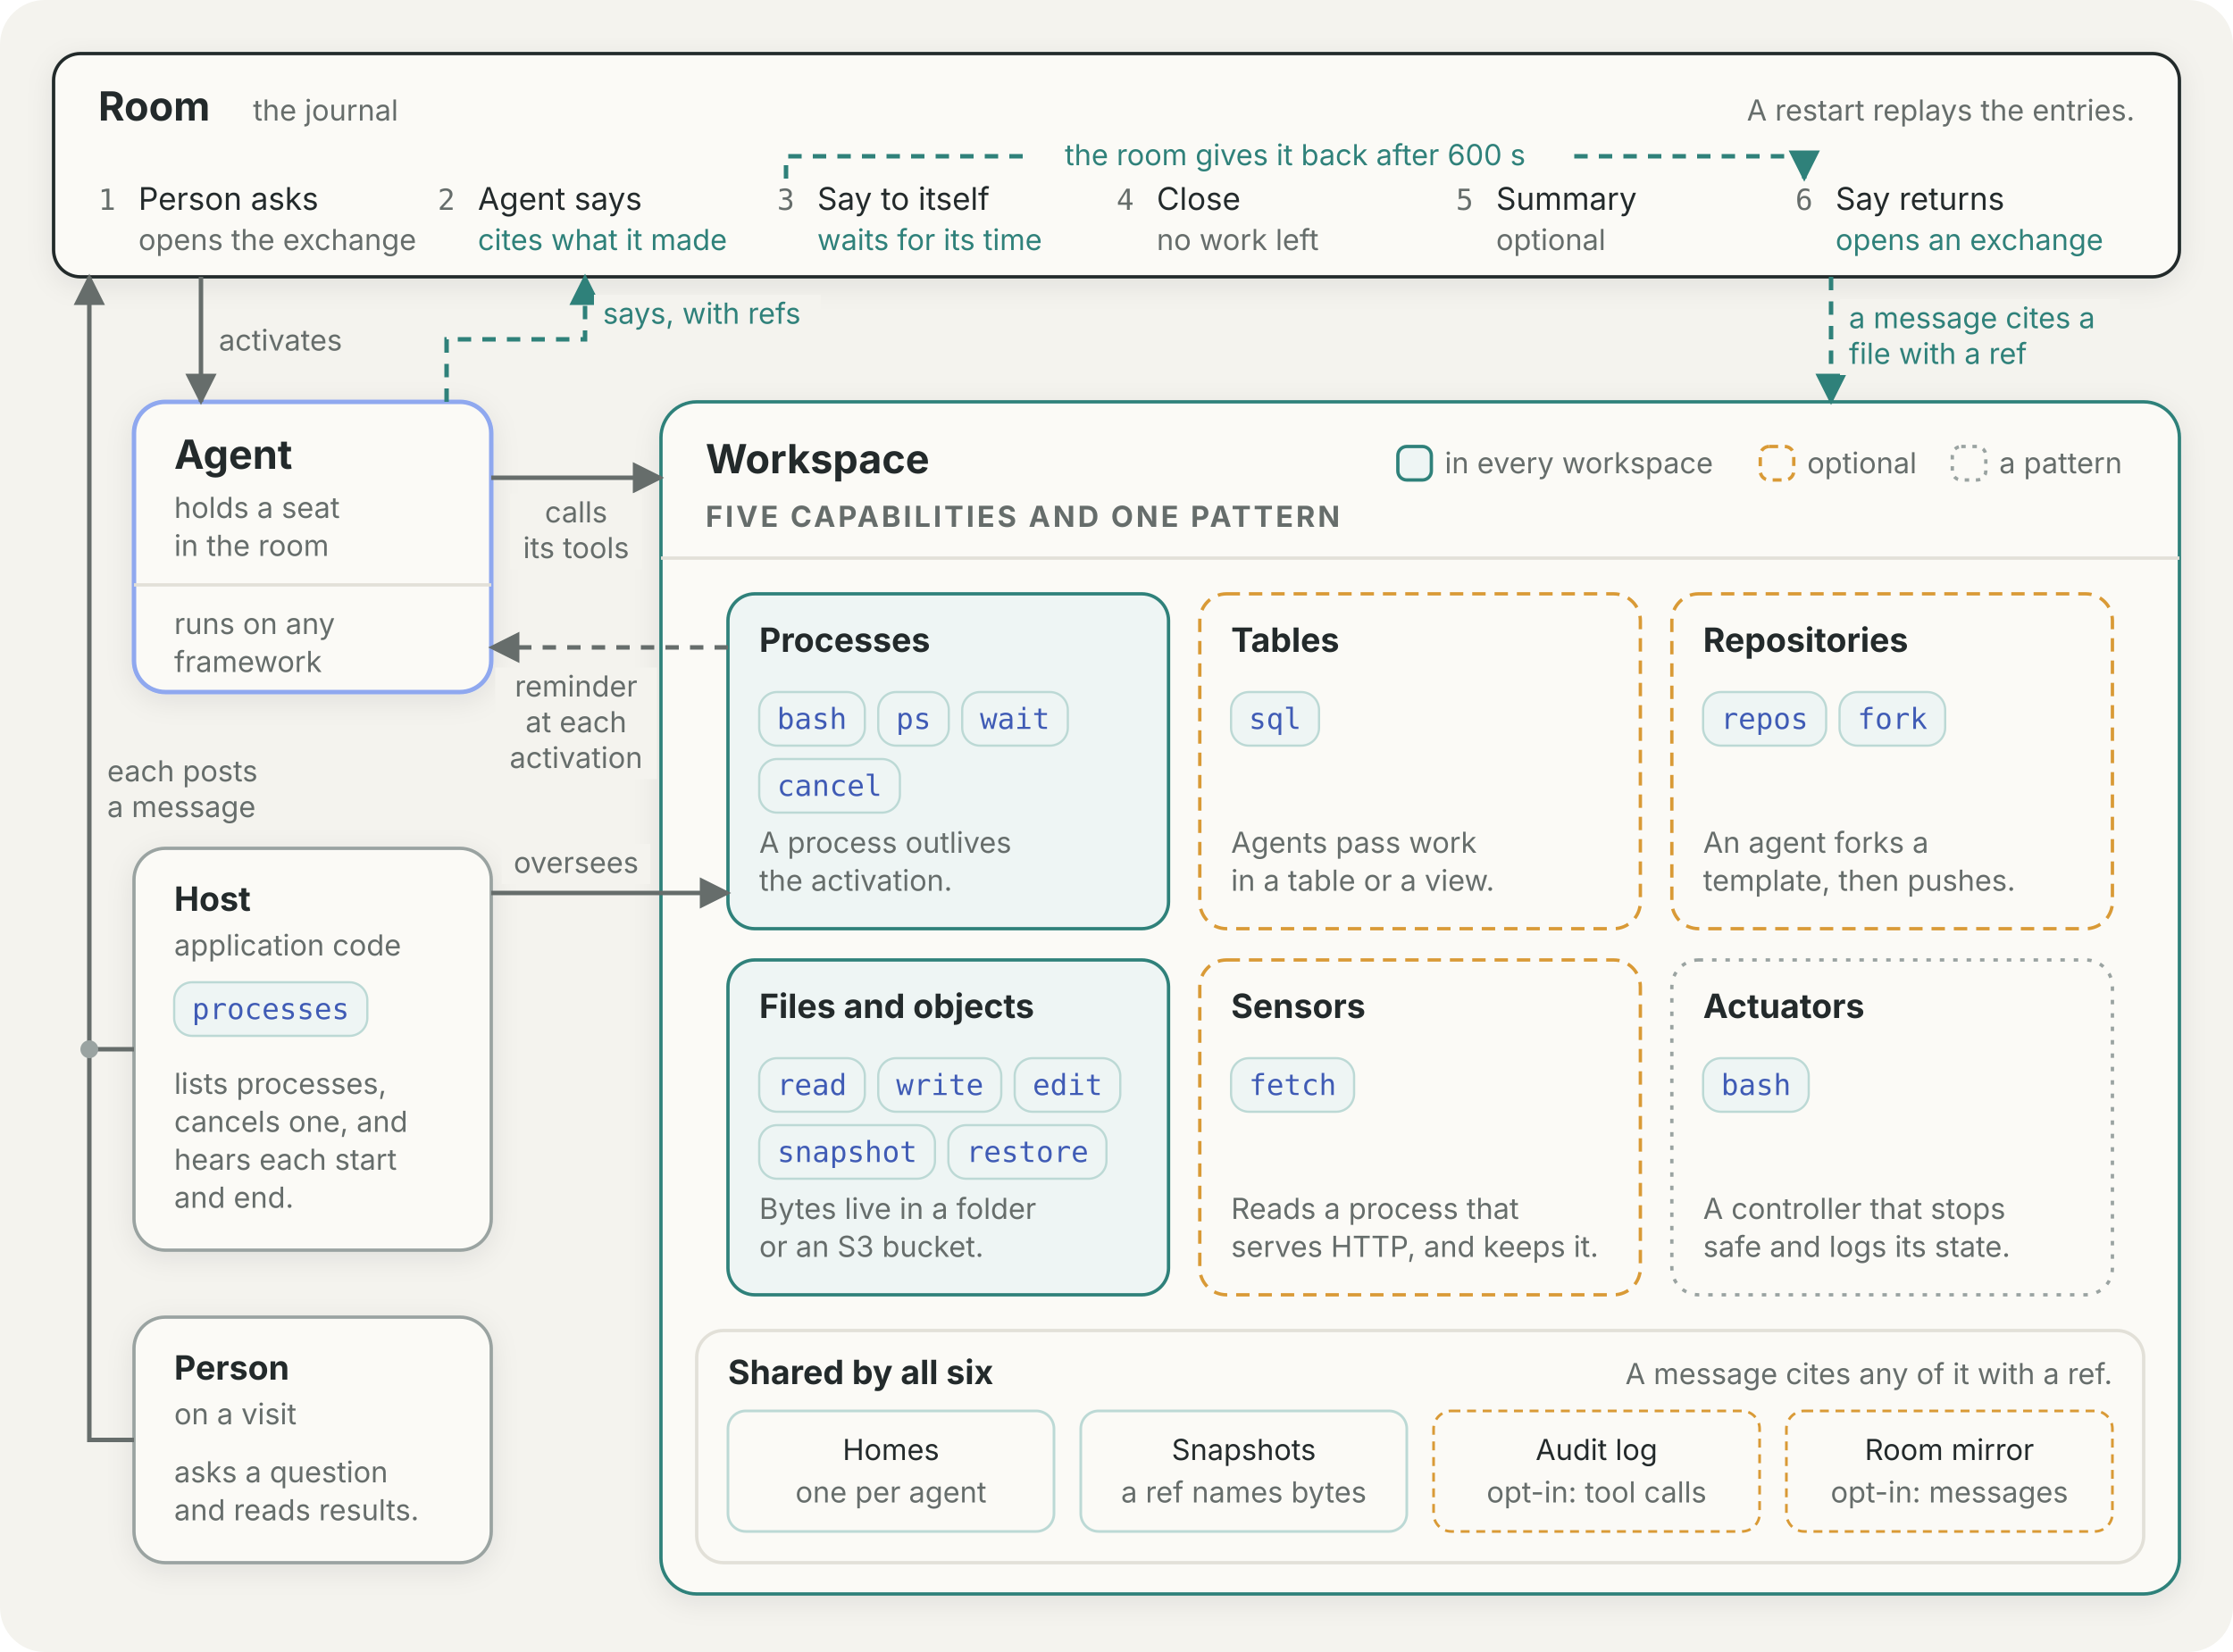
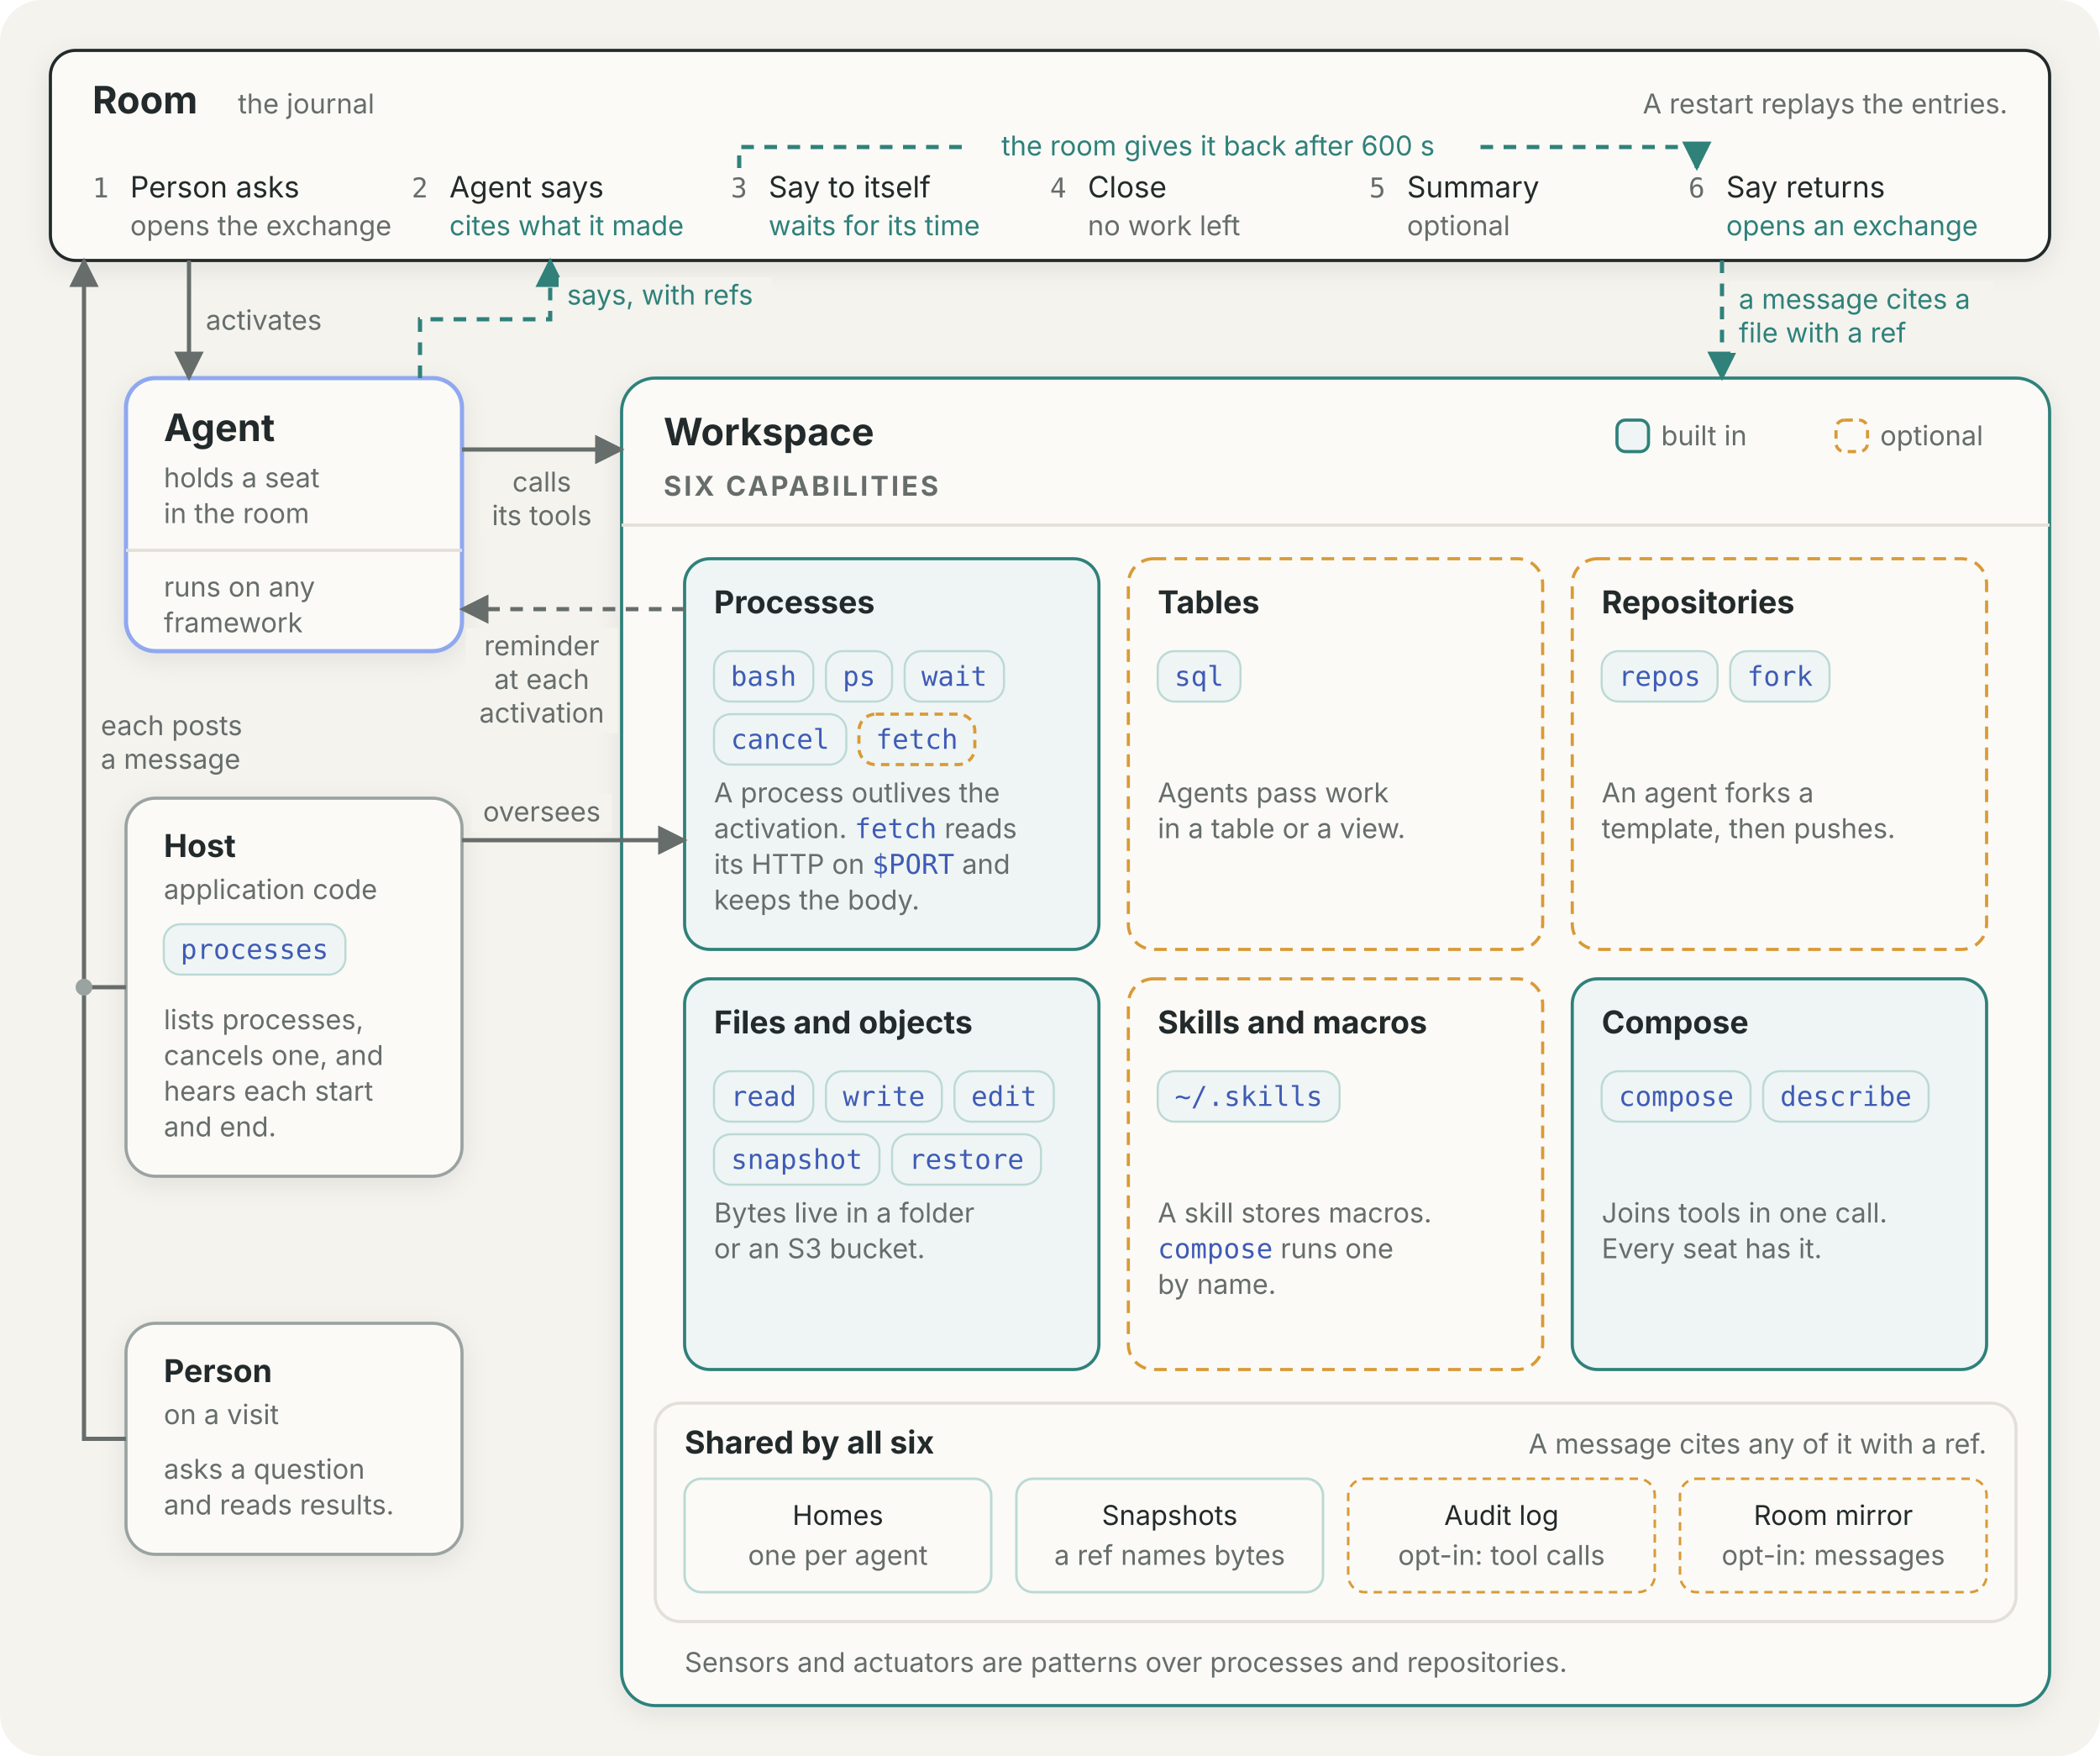
- <svg xmlns="http://www.w3.org/2000/svg" width="1000" height="740" viewBox="0 0 1000 740" role="img" aria-labelledby="title desc">
+ <svg xmlns="http://www.w3.org/2000/svg" width="1000" height="836" viewBox="0 0 1000 836" role="img" aria-labelledby="title desc">
  <defs>
    <marker id="arrow" viewBox="0 0 10 10" refX="9" refY="5" markerWidth="7" markerHeight="7" orient="auto-start-reverse">
      <path d="M0 0 10 5 0 10Z" fill="#666d6b" />
    </marker>
    <marker id="arrow-teal" viewBox="0 0 10 10" refX="9" refY="5" markerWidth="7" markerHeight="7" orient="auto-start-reverse">
      <path d="M0 0 10 5 0 10Z" fill="#2f817a" />
    </marker>
    <filter id="shadow" x="-10%" y="-10%" width="120%" height="130%">
      <feDropShadow dx="0" dy="3" stdDeviation="6" flood-color="#232a2b" flood-opacity="0.08" />
    </filter>
    <style>
      .sans { font-family: Inter, "IBM Plex Sans", system-ui, sans-serif; }
      .mono { font-family: "IBM Plex Mono", ui-monospace, monospace; }
      .ink { fill: #232a2b; }
      .dim { fill: #666d6b; }
      .teal { fill: #2f817a; }
      .code { fill: #3f5bb5; }
      .t { font-size: 18px; font-weight: 700; }
      .n { font-size: 15px; font-weight: 700; }
      .b { font-size: 14px; }
      .s { font-size: 13px; }
      .x { font-size: 13px; }
      .c { font-size: 13px; }
      .lab { font-size: 13px; font-weight: 700; letter-spacing: 1.2px; }
      .flow { fill: none; stroke: #666d6b; stroke-width: 2; }
      .flow-dash { fill: none; stroke: #666d6b; stroke-width: 2; stroke-dasharray: 6 5; }
      .flow-teal { fill: none; stroke: #2f817a; stroke-width: 2; stroke-dasharray: 6 5; }
      .rule { stroke: #e2e0d8; stroke-width: 1.5; }
    </style>
  </defs>
-   <rect width="1000" height="740" rx="20" fill="#f4f3ee" />
+   <rect width="1000" height="836" rx="20" fill="#f4f3ee" />
  <g filter="url(#shadow)">
    <rect x="24.0" y="24.0" width="952.0" height="100.0" rx="12" fill="#fbfaf6" stroke="#232a2b" stroke-width="1.5" />
  </g>
  <text x="44.0" y="54.0" text-anchor="start" class="sans ink t">Room</text>
  <text x="113.3" y="54.0" text-anchor="start" class="sans dim x">the journal</text>
  <text x="956.0" y="54.0" text-anchor="end" class="sans dim x">A restart replays the entries.</text>
  <text x="44.0" y="94.0" text-anchor="start" class="mono dim c">1</text>
  <text x="62.0" y="94.0" text-anchor="start" class="sans ink b">Person asks</text>
  <text x="62.0" y="112.0" text-anchor="start" class="sans dim x">opens the exchange</text>
  <text x="196.0" y="94.0" text-anchor="start" class="mono dim c">2</text>
  <text x="214.0" y="94.0" text-anchor="start" class="sans ink b">Agent says</text>
  <text x="214.0" y="112.0" text-anchor="start" class="sans teal x">cites what it made</text>
  <text x="348.0" y="94.0" text-anchor="start" class="mono dim c">3</text>
  <text x="366.0" y="94.0" text-anchor="start" class="sans ink b">Say to itself</text>
  <text x="366.0" y="112.0" text-anchor="start" class="sans teal x">waits for its time</text>
  <text x="500.0" y="94.0" text-anchor="start" class="mono dim c">4</text>
  <text x="518.0" y="94.0" text-anchor="start" class="sans ink b">Close</text>
  <text x="518.0" y="112.0" text-anchor="start" class="sans dim x">no work left</text>
  <text x="652.0" y="94.0" text-anchor="start" class="mono dim c">5</text>
  <text x="670.0" y="94.0" text-anchor="start" class="sans ink b">Summary</text>
  <text x="670.0" y="112.0" text-anchor="start" class="sans dim x">optional</text>
  <text x="804.0" y="94.0" text-anchor="start" class="mono dim c">6</text>
  <text x="822.0" y="94.0" text-anchor="start" class="sans ink b">Say returns</text>
  <text x="822.0" y="112.0" text-anchor="start" class="sans teal x">opens an exchange</text>
  <path d="M352.0 80.0 L352.0 70.0 L808.0 70.0 L808.0 80.0" class="flow-teal" marker-end="url(#arrow-teal)" />
  <rect x="459.0" y="61.0" width="242.0" height="18" fill="#fbfaf6" />
  <text x="580.0" y="74.0" text-anchor="middle" class="sans teal x">the room gives it back after 600 s</text>
  <g filter="url(#shadow)">
    <rect x="60.0" y="180.0" width="160.0" height="130.0" rx="14" fill="#fbfaf6" stroke="#8fa8ef" stroke-width="2" />
  </g>
  <text x="78.0" y="210.0" text-anchor="start" class="sans ink t">Agent</text>
  <text x="78.0" y="232.0" text-anchor="start" class="sans dim x">holds a seat</text>
  <text x="78.0" y="249.0" text-anchor="start" class="sans dim x">in the room</text>
  <line x1="60.0" y1="262.0" x2="220.0" y2="262.0" class="rule" />
  <text x="78.0" y="284.0" text-anchor="start" class="sans dim x">runs on any</text>
  <text x="78.0" y="301.0" text-anchor="start" class="sans dim x">framework</text>
  <g filter="url(#shadow)">
    <rect x="60.0" y="380.0" width="160.0" height="180.0" rx="14" fill="#fbfaf6" stroke="#9aa3a1" stroke-width="1.5" />
  </g>
  <text x="78.0" y="408.0" text-anchor="start" class="sans ink n">Host</text>
  <text x="78.0" y="428.0" text-anchor="start" class="sans dim x">application code</text>
  <rect x="78.0" y="440.0" width="86.5" height="24" rx="8" fill="#eef5f4" stroke="#bcd9d5" />
  <text x="121.2" y="456.5" text-anchor="middle" class="mono code c">processes</text>
  <text x="78.0" y="490.0" text-anchor="start" class="sans dim x">lists processes,</text>
  <text x="78.0" y="507.0" text-anchor="start" class="sans dim x">cancels one, and</text>
  <text x="78.0" y="524.0" text-anchor="start" class="sans dim x">hears each start</text>
  <text x="78.0" y="541.0" text-anchor="start" class="sans dim x">and end.</text>
  <g filter="url(#shadow)">
-     <rect x="60.0" y="590.0" width="160.0" height="110.0" rx="14" fill="#fbfaf6" stroke="#9aa3a1" stroke-width="1.5" />
-   </g>
-   <text x="78.0" y="618.0" text-anchor="start" class="sans ink n">Person</text>
-   <text x="78.0" y="638.0" text-anchor="start" class="sans dim x">on a visit</text>
-   <text x="78.0" y="664.0" text-anchor="start" class="sans dim x">asks a question</text>
-   <text x="78.0" y="681.0" text-anchor="start" class="sans dim x">and reads results.</text>
-   <g filter="url(#shadow)">
-     <rect x="296.0" y="180.0" width="680.0" height="534.0" rx="16" fill="#fbfaf6" stroke="#2f817a" stroke-width="1.5" />
+     <rect x="60.0" y="630.0" width="160.0" height="110.0" rx="14" fill="#fbfaf6" stroke="#9aa3a1" stroke-width="1.5" />
+   </g>
+   <text x="78.0" y="658.0" text-anchor="start" class="sans ink n">Person</text>
+   <text x="78.0" y="678.0" text-anchor="start" class="sans dim x">on a visit</text>
+   <text x="78.0" y="704.0" text-anchor="start" class="sans dim x">asks a question</text>
+   <text x="78.0" y="721.0" text-anchor="start" class="sans dim x">and reads results.</text>
+   <g filter="url(#shadow)">
+     <rect x="296.0" y="180.0" width="680.0" height="632.0" rx="16" fill="#fbfaf6" stroke="#2f817a" stroke-width="1.5" />
  </g>
  <text x="316.0" y="212.0" text-anchor="start" class="sans ink t">Workspace</text>
-   <text x="316.0" y="236.0" text-anchor="start" class="sans dim lab">FIVE CAPABILITIES AND ONE PATTERN</text>
-   <rect x="626.0" y="200" width="15" height="15" rx="4" fill="#eef5f4" stroke="#2f817a" stroke-width="1.5" />
-   <text x="647.0" y="212.0" text-anchor="start" class="sans dim x">in every workspace</text>
-   <rect x="788.3" y="200" width="15" height="15" rx="4" fill="#fbfaf6" stroke="#d99a36" stroke-width="1.5" stroke-dasharray="4 3" />
-   <text x="809.3" y="212.0" text-anchor="start" class="sans dim x">optional</text>
-   <rect x="874.3" y="200" width="15" height="15" rx="4" fill="#fbfaf6" stroke="#9aa3a1" stroke-width="1.5" stroke-dasharray="2 3" />
-   <text x="895.3" y="212.0" text-anchor="start" class="sans dim x">a pattern</text>
+   <text x="316.0" y="236.0" text-anchor="start" class="sans dim lab">SIX CAPABILITIES</text>
+   <rect x="770.0" y="200" width="15" height="15" rx="4" fill="#eef5f4" stroke="#2f817a" stroke-width="1.5" />
+   <text x="791.0" y="212.0" text-anchor="start" class="sans dim x">built in</text>
+   <rect x="874.3" y="200" width="15" height="15" rx="4" fill="#fbfaf6" stroke="#d99a36" stroke-width="1.5" stroke-dasharray="4 3" />
+   <text x="895.3" y="212.0" text-anchor="start" class="sans dim x">optional</text>
  <line x1="296.0" y1="250.0" x2="976.0" y2="250.0" class="rule" />
-   <rect x="326.0" y="266.0" width="197.3" height="150.0" rx="12" fill="#eef5f4" stroke="#2f817a" stroke-width="1.5" />
+   <rect x="326.0" y="266.0" width="197.3" height="186.0" rx="12" fill="#eef5f4" stroke="#2f817a" stroke-width="1.5" />
  <text x="340.0" y="292.0" text-anchor="start" class="sans ink n">Processes</text>
  <rect x="340.0" y="310.0" width="47.3" height="24" rx="8" fill="#eef5f4" stroke="#bcd9d5" />
  <text x="363.6" y="326.5" text-anchor="middle" class="mono code c">bash</text>
-   <rect x="393.3" y="310.0" width="31.6" height="24" rx="8" fill="#eef5f4" stroke="#bcd9d5" />
+   <rect x="393.3" y="310.0" width="31.5" height="24" rx="8" fill="#eef5f4" stroke="#bcd9d5" />
  <text x="409.1" y="326.5" text-anchor="middle" class="mono code c">ps</text>
-   <rect x="430.9" y="310.0" width="47.3" height="24" rx="8" fill="#eef5f4" stroke="#bcd9d5" />
-   <text x="454.5" y="326.5" text-anchor="middle" class="mono code c">wait</text>
+   <rect x="430.8" y="310.0" width="47.3" height="24" rx="8" fill="#eef5f4" stroke="#bcd9d5" />
+   <text x="454.4" y="326.5" text-anchor="middle" class="mono code c">wait</text>
  <rect x="340.0" y="340.0" width="63.0" height="24" rx="8" fill="#eef5f4" stroke="#bcd9d5" />
  <text x="371.5" y="356.5" text-anchor="middle" class="mono code c">cancel</text>
-   <text x="340.0" y="382.0" text-anchor="start" class="sans dim x">A process outlives</text>
-   <text x="340.0" y="399.0" text-anchor="start" class="sans dim x">the activation.</text>
-   <rect x="537.3" y="266.0" width="197.3" height="150.0" rx="12" fill="#fbfaf6" stroke="#d99a36" stroke-width="1.5" stroke-dasharray="6 4" />
+   <rect x="409.0" y="340.0" width="55.2" height="24" rx="8" fill="#eef5f4" stroke="#d99a36" stroke-width="1.5" stroke-dasharray="4 3" />
+   <text x="436.6" y="356.5" text-anchor="middle" class="mono code c">fetch</text>
+   <text x="340.0" y="382.0" text-anchor="start" class="sans dim x">A process outlives the</text>
+   <text x="340.0" y="399.0" text-anchor="start" class="sans dim x">activation. <tspan class="mono code c">fetch</tspan> reads</text>
+   <text x="340.0" y="416.0" text-anchor="start" class="sans dim x">its HTTP on <tspan class="mono code c">$PORT</tspan> and</text>
+   <text x="340.0" y="433.0" text-anchor="start" class="sans dim x">keeps the body.</text>
+   <rect x="537.3" y="266.0" width="197.3" height="186.0" rx="12" fill="#fbfaf6" stroke="#d99a36" stroke-width="1.5" stroke-dasharray="6 4" />
  <text x="551.3" y="292.0" text-anchor="start" class="sans ink n">Tables</text>
  <rect x="551.3" y="310.0" width="39.4" height="24" rx="8" fill="#eef5f4" stroke="#bcd9d5" />
  <text x="571.0" y="326.5" text-anchor="middle" class="mono code c">sql</text>
  <text x="551.3" y="382.0" text-anchor="start" class="sans dim x">Agents pass work</text>
  <text x="551.3" y="399.0" text-anchor="start" class="sans dim x">in a table or a view.</text>
-   <rect x="748.7" y="266.0" width="197.3" height="150.0" rx="12" fill="#fbfaf6" stroke="#d99a36" stroke-width="1.5" stroke-dasharray="6 4" />
+   <rect x="748.7" y="266.0" width="197.3" height="186.0" rx="12" fill="#fbfaf6" stroke="#d99a36" stroke-width="1.5" stroke-dasharray="6 4" />
  <text x="762.7" y="292.0" text-anchor="start" class="sans ink n">Repositories</text>
-   <rect x="762.7" y="310.0" width="55.1" height="24" rx="8" fill="#eef5f4" stroke="#bcd9d5" />
-   <text x="790.2" y="326.5" text-anchor="middle" class="mono code c">repos</text>
-   <rect x="823.8" y="310.0" width="47.3" height="24" rx="8" fill="#eef5f4" stroke="#bcd9d5" />
-   <text x="847.5" y="326.5" text-anchor="middle" class="mono code c">fork</text>
+   <rect x="762.7" y="310.0" width="55.2" height="24" rx="8" fill="#eef5f4" stroke="#bcd9d5" />
+   <text x="790.3" y="326.5" text-anchor="middle" class="mono code c">repos</text>
+   <rect x="823.9" y="310.0" width="47.3" height="24" rx="8" fill="#eef5f4" stroke="#bcd9d5" />
+   <text x="847.6" y="326.5" text-anchor="middle" class="mono code c">fork</text>
  <text x="762.7" y="382.0" text-anchor="start" class="sans dim x">An agent forks a</text>
  <text x="762.7" y="399.0" text-anchor="start" class="sans dim x">template, then pushes.</text>
-   <rect x="326.0" y="430.0" width="197.3" height="150.0" rx="12" fill="#eef5f4" stroke="#2f817a" stroke-width="1.5" />
-   <text x="340.0" y="456.0" text-anchor="start" class="sans ink n">Files and objects</text>
-   <rect x="340.0" y="474.0" width="47.3" height="24" rx="8" fill="#eef5f4" stroke="#bcd9d5" />
-   <text x="363.6" y="490.5" text-anchor="middle" class="mono code c">read</text>
-   <rect x="393.3" y="474.0" width="55.1" height="24" rx="8" fill="#eef5f4" stroke="#bcd9d5" />
-   <text x="420.9" y="490.5" text-anchor="middle" class="mono code c">write</text>
-   <rect x="454.4" y="474.0" width="47.3" height="24" rx="8" fill="#eef5f4" stroke="#bcd9d5" />
-   <text x="478.1" y="490.5" text-anchor="middle" class="mono code c">edit</text>
-   <rect x="340.0" y="504.0" width="78.7" height="24" rx="8" fill="#eef5f4" stroke="#bcd9d5" />
-   <text x="379.4" y="520.5" text-anchor="middle" class="mono code c">snapshot</text>
-   <rect x="424.7" y="504.0" width="70.8" height="24" rx="8" fill="#eef5f4" stroke="#bcd9d5" />
-   <text x="460.1" y="520.5" text-anchor="middle" class="mono code c">restore</text>
-   <text x="340.0" y="546.0" text-anchor="start" class="sans dim x">Bytes live in a folder</text>
-   <text x="340.0" y="563.0" text-anchor="start" class="sans dim x">or an S3 bucket.</text>
-   <rect x="537.3" y="430.0" width="197.3" height="150.0" rx="12" fill="#fbfaf6" stroke="#d99a36" stroke-width="1.5" stroke-dasharray="6 4" />
-   <text x="551.3" y="456.0" text-anchor="start" class="sans ink n">Sensors</text>
-   <rect x="551.3" y="474.0" width="55.1" height="24" rx="8" fill="#eef5f4" stroke="#bcd9d5" />
-   <text x="578.9" y="490.5" text-anchor="middle" class="mono code c">fetch</text>
-   <text x="551.3" y="546.0" text-anchor="start" class="sans dim x">Reads a process that</text>
-   <text x="551.3" y="563.0" text-anchor="start" class="sans dim x">serves HTTP, and keeps it.</text>
-   <rect x="748.7" y="430.0" width="197.3" height="150.0" rx="12" fill="#fbfaf6" stroke="#9aa3a1" stroke-width="1.5" stroke-dasharray="2 4" />
-   <text x="762.7" y="456.0" text-anchor="start" class="sans ink n">Actuators</text>
-   <rect x="762.7" y="474.0" width="47.3" height="24" rx="8" fill="#eef5f4" stroke="#bcd9d5" />
-   <text x="786.4" y="490.5" text-anchor="middle" class="mono code c">bash</text>
-   <text x="762.7" y="546.0" text-anchor="start" class="sans dim x">A controller that stops</text>
-   <text x="762.7" y="563.0" text-anchor="start" class="sans dim x">safe and logs its state.</text>
-   <rect x="312.0" y="596.0" width="648.0" height="104.0" rx="12" fill="#fbfaf6" stroke="#e2e0d8" stroke-width="1.5" />
-   <text x="326.0" y="620.0" text-anchor="start" class="sans ink n">Shared by all six</text>
-   <text x="946.0" y="620.0" text-anchor="end" class="sans dim x">A message cites any of it with a ref.</text>
-   <rect x="326.0" y="632.0" width="146" height="54.0" rx="8" fill="#fbfaf6" stroke="#bcd9d5" stroke-width="1.2" />
-   <text x="399.0" y="654.0" text-anchor="middle" class="sans ink s">Homes</text>
-   <text x="399.0" y="673.0" text-anchor="middle" class="sans dim x">one per agent</text>
-   <rect x="484.0" y="632.0" width="146" height="54.0" rx="8" fill="#fbfaf6" stroke="#bcd9d5" stroke-width="1.2" />
-   <text x="557.0" y="654.0" text-anchor="middle" class="sans ink s">Snapshots</text>
-   <text x="557.0" y="673.0" text-anchor="middle" class="sans dim x">a ref names bytes</text>
-   <rect x="642.0" y="632.0" width="146" height="54.0" rx="8" fill="#fbfaf6" stroke="#d99a36" stroke-width="1.2" stroke-dasharray="4 3" />
-   <text x="715.0" y="654.0" text-anchor="middle" class="sans ink s">Audit log</text>
-   <text x="715.0" y="673.0" text-anchor="middle" class="sans dim x">opt-in: tool calls</text>
-   <rect x="800.0" y="632.0" width="146" height="54.0" rx="8" fill="#fbfaf6" stroke="#d99a36" stroke-width="1.2" stroke-dasharray="4 3" />
-   <text x="873.0" y="654.0" text-anchor="middle" class="sans ink s">Room mirror</text>
-   <text x="873.0" y="673.0" text-anchor="middle" class="sans dim x">opt-in: messages</text>
+   <rect x="326.0" y="466.0" width="197.3" height="186.0" rx="12" fill="#eef5f4" stroke="#2f817a" stroke-width="1.5" />
+   <text x="340.0" y="492.0" text-anchor="start" class="sans ink n">Files and objects</text>
+   <rect x="340.0" y="510.0" width="47.3" height="24" rx="8" fill="#eef5f4" stroke="#bcd9d5" />
+   <text x="363.6" y="526.5" text-anchor="middle" class="mono code c">read</text>
+   <rect x="393.3" y="510.0" width="55.2" height="24" rx="8" fill="#eef5f4" stroke="#bcd9d5" />
+   <text x="420.9" y="526.5" text-anchor="middle" class="mono code c">write</text>
+   <rect x="454.5" y="510.0" width="47.3" height="24" rx="8" fill="#eef5f4" stroke="#bcd9d5" />
+   <text x="478.1" y="526.5" text-anchor="middle" class="mono code c">edit</text>
+   <rect x="340.0" y="540.0" width="78.8" height="24" rx="8" fill="#eef5f4" stroke="#bcd9d5" />
+   <text x="379.4" y="556.5" text-anchor="middle" class="mono code c">snapshot</text>
+   <rect x="424.8" y="540.0" width="70.9" height="24" rx="8" fill="#eef5f4" stroke="#bcd9d5" />
+   <text x="460.2" y="556.5" text-anchor="middle" class="mono code c">restore</text>
+   <text x="340.0" y="582.0" text-anchor="start" class="sans dim x">Bytes live in a folder</text>
+   <text x="340.0" y="599.0" text-anchor="start" class="sans dim x">or an S3 bucket.</text>
+   <rect x="537.3" y="466.0" width="197.3" height="186.0" rx="12" fill="#fbfaf6" stroke="#d99a36" stroke-width="1.5" stroke-dasharray="6 4" />
+   <text x="551.3" y="492.0" text-anchor="start" class="sans ink n">Skills and macros</text>
+   <rect x="551.3" y="510.0" width="86.6" height="24" rx="8" fill="#eef5f4" stroke="#bcd9d5" />
+   <text x="594.6" y="526.5" text-anchor="middle" class="mono code c">~/.skills</text>
+   <text x="551.3" y="582.0" text-anchor="start" class="sans dim x">A skill stores macros.</text>
+   <text x="551.3" y="599.0" text-anchor="start" class="sans dim x">
+     <tspan class="mono code c">compose</tspan> runs one</text>
+   <text x="551.3" y="616.0" text-anchor="start" class="sans dim x">by name.</text>
+   <rect x="748.7" y="466.0" width="197.3" height="186.0" rx="12" fill="#eef5f4" stroke="#2f817a" stroke-width="1.5" />
+   <text x="762.7" y="492.0" text-anchor="start" class="sans ink n">Compose</text>
+   <rect x="762.7" y="510.0" width="70.9" height="24" rx="8" fill="#eef5f4" stroke="#bcd9d5" />
+   <text x="798.2" y="526.5" text-anchor="middle" class="mono code c">compose</text>
+   <rect x="839.6" y="510.0" width="78.8" height="24" rx="8" fill="#eef5f4" stroke="#bcd9d5" />
+   <text x="879.0" y="526.5" text-anchor="middle" class="mono code c">describe</text>
+   <text x="762.7" y="582.0" text-anchor="start" class="sans dim x">Joins tools in one call.</text>
+   <text x="762.7" y="599.0" text-anchor="start" class="sans dim x">Every seat has it.</text>
+   <rect x="312.0" y="668.0" width="648.0" height="104.0" rx="12" fill="#fbfaf6" stroke="#e2e0d8" stroke-width="1.5" />
+   <text x="326.0" y="692.0" text-anchor="start" class="sans ink n">Shared by all six</text>
+   <text x="946.0" y="692.0" text-anchor="end" class="sans dim x">A message cites any of it with a ref.</text>
+   <rect x="326.0" y="704.0" width="146" height="54.0" rx="8" fill="#fbfaf6" stroke="#bcd9d5" stroke-width="1.2" />
+   <text x="399.0" y="726.0" text-anchor="middle" class="sans ink s">Homes</text>
+   <text x="399.0" y="745.0" text-anchor="middle" class="sans dim x">one per agent</text>
+   <rect x="484.0" y="704.0" width="146" height="54.0" rx="8" fill="#fbfaf6" stroke="#bcd9d5" stroke-width="1.2" />
+   <text x="557.0" y="726.0" text-anchor="middle" class="sans ink s">Snapshots</text>
+   <text x="557.0" y="745.0" text-anchor="middle" class="sans dim x">a ref names bytes</text>
+   <rect x="642.0" y="704.0" width="146" height="54.0" rx="8" fill="#fbfaf6" stroke="#d99a36" stroke-width="1.2" stroke-dasharray="4 3" />
+   <text x="715.0" y="726.0" text-anchor="middle" class="sans ink s">Audit log</text>
+   <text x="715.0" y="745.0" text-anchor="middle" class="sans dim x">opt-in: tool calls</text>
+   <rect x="800.0" y="704.0" width="146" height="54.0" rx="8" fill="#fbfaf6" stroke="#d99a36" stroke-width="1.2" stroke-dasharray="4 3" />
+   <text x="873.0" y="726.0" text-anchor="middle" class="sans ink s">Room mirror</text>
+   <text x="873.0" y="745.0" text-anchor="middle" class="sans dim x">opt-in: messages</text>
+   <text x="326.0" y="796.0" text-anchor="start" class="sans dim x">Sensors and actuators are patterns over processes and repositories.</text>
  <path d="M90.0 124.0 L90.0 180.0" class="flow" marker-end="url(#arrow)" />
  <path d="M200.0 180.0 L200.0 152.0 L262.0 152.0 L262.0 124.0" class="flow-teal" marker-end="url(#arrow-teal)" />
  <path d="M220.0 214.0 L296.0 214.0" class="flow" marker-end="url(#arrow)" />
  <path d="M326.0 290.0 L220.0 290.0" class="flow-dash" marker-end="url(#arrow)" />
  <path d="M220.0 400.0 L326.0 400.0" class="flow" marker-end="url(#arrow)" />
-   <path d="M60.0 645.0 L40.0 645.0 L40.0 124.0" class="flow" marker-end="url(#arrow)" />
+   <path d="M60.0 685.0 L40.0 685.0 L40.0 124.0" class="flow" marker-end="url(#arrow)" />
  <path d="M60.0 470.0 L40.0 470.0" class="flow" />
  <circle cx="40.0" cy="470.0" r="4" fill="#9aa3a1" />
  <path d="M820.0 124.0 L820.0 180.0" class="flow-teal" marker-end="url(#arrow-teal)" />
  <rect x="94.0" y="144.0" width="67.3" height="18" fill="#f4f3ee" />
  <text x="98.0" y="157.0" text-anchor="start" class="sans dim x">activates</text>
  <rect x="266.0" y="132.0" width="101.5" height="18" fill="#f4f3ee" />
  <text x="270.0" y="145.0" text-anchor="start" class="sans teal x">says, with refs</text>
  <rect x="228.5" y="221.0" width="59.0" height="34" fill="#f4f3ee" />
  <text x="258.0" y="234.0" text-anchor="middle" class="sans dim x">calls</text>
  <text x="258.0" y="250.0" text-anchor="middle" class="sans dim x">its tools</text>
  <rect x="221.8" y="299.0" width="72.4" height="50" fill="#f4f3ee" />
  <text x="258.0" y="312.0" text-anchor="middle" class="sans dim x">reminder</text>
  <text x="258.0" y="328.0" text-anchor="middle" class="sans dim x">at each</text>
  <text x="258.0" y="344.0" text-anchor="middle" class="sans dim x">activation</text>
  <rect x="224.7" y="378.0" width="66.5" height="18" fill="#f4f3ee" />
  <text x="258.0" y="391.0" text-anchor="middle" class="sans dim x">oversees</text>
  <rect x="44.0" y="337.0" width="72.0" height="34" fill="#f4f3ee" />
  <text x="48.0" y="350.0" text-anchor="start" class="sans dim x">each posts</text>
  <text x="48.0" y="366.0" text-anchor="start" class="sans dim x">a message</text>
  <rect x="824.0" y="134.0" width="125.3" height="34" fill="#f4f3ee" />
  <text x="828.0" y="147.0" text-anchor="start" class="sans teal x">a message cites a</text>
  <text x="828.0" y="163.0" text-anchor="start" class="sans teal x">file with a ref</text>
</svg>
